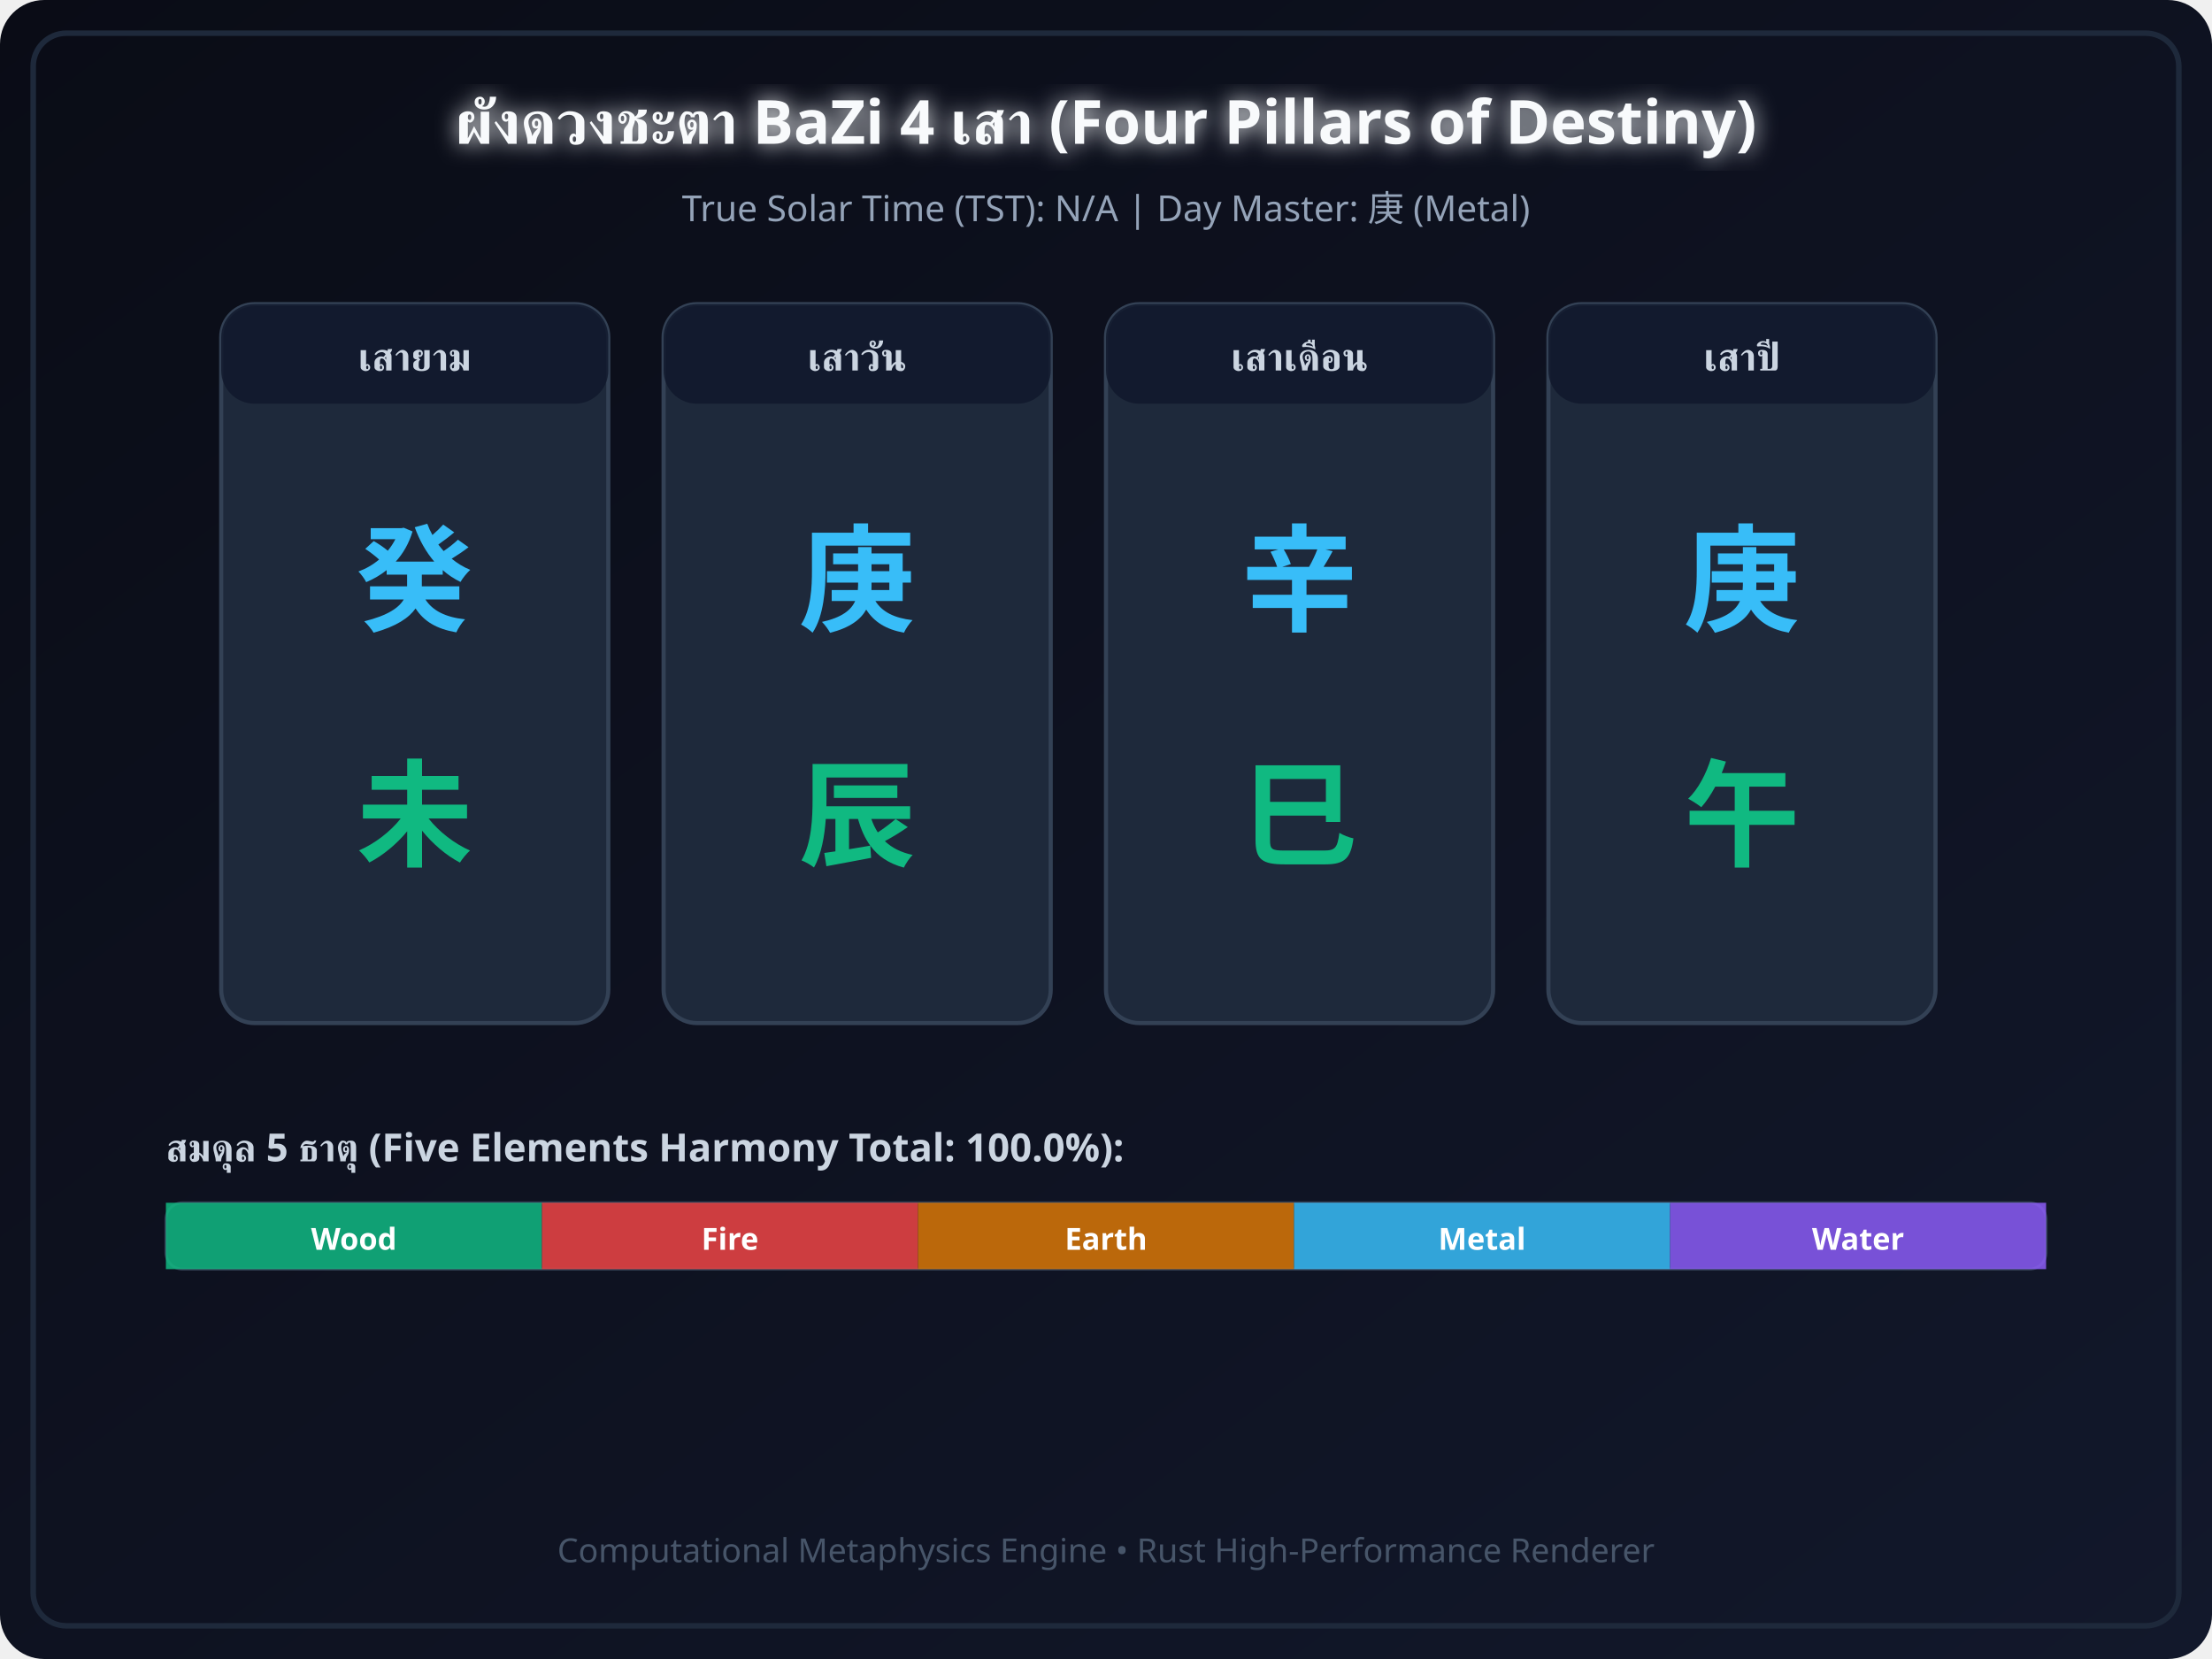
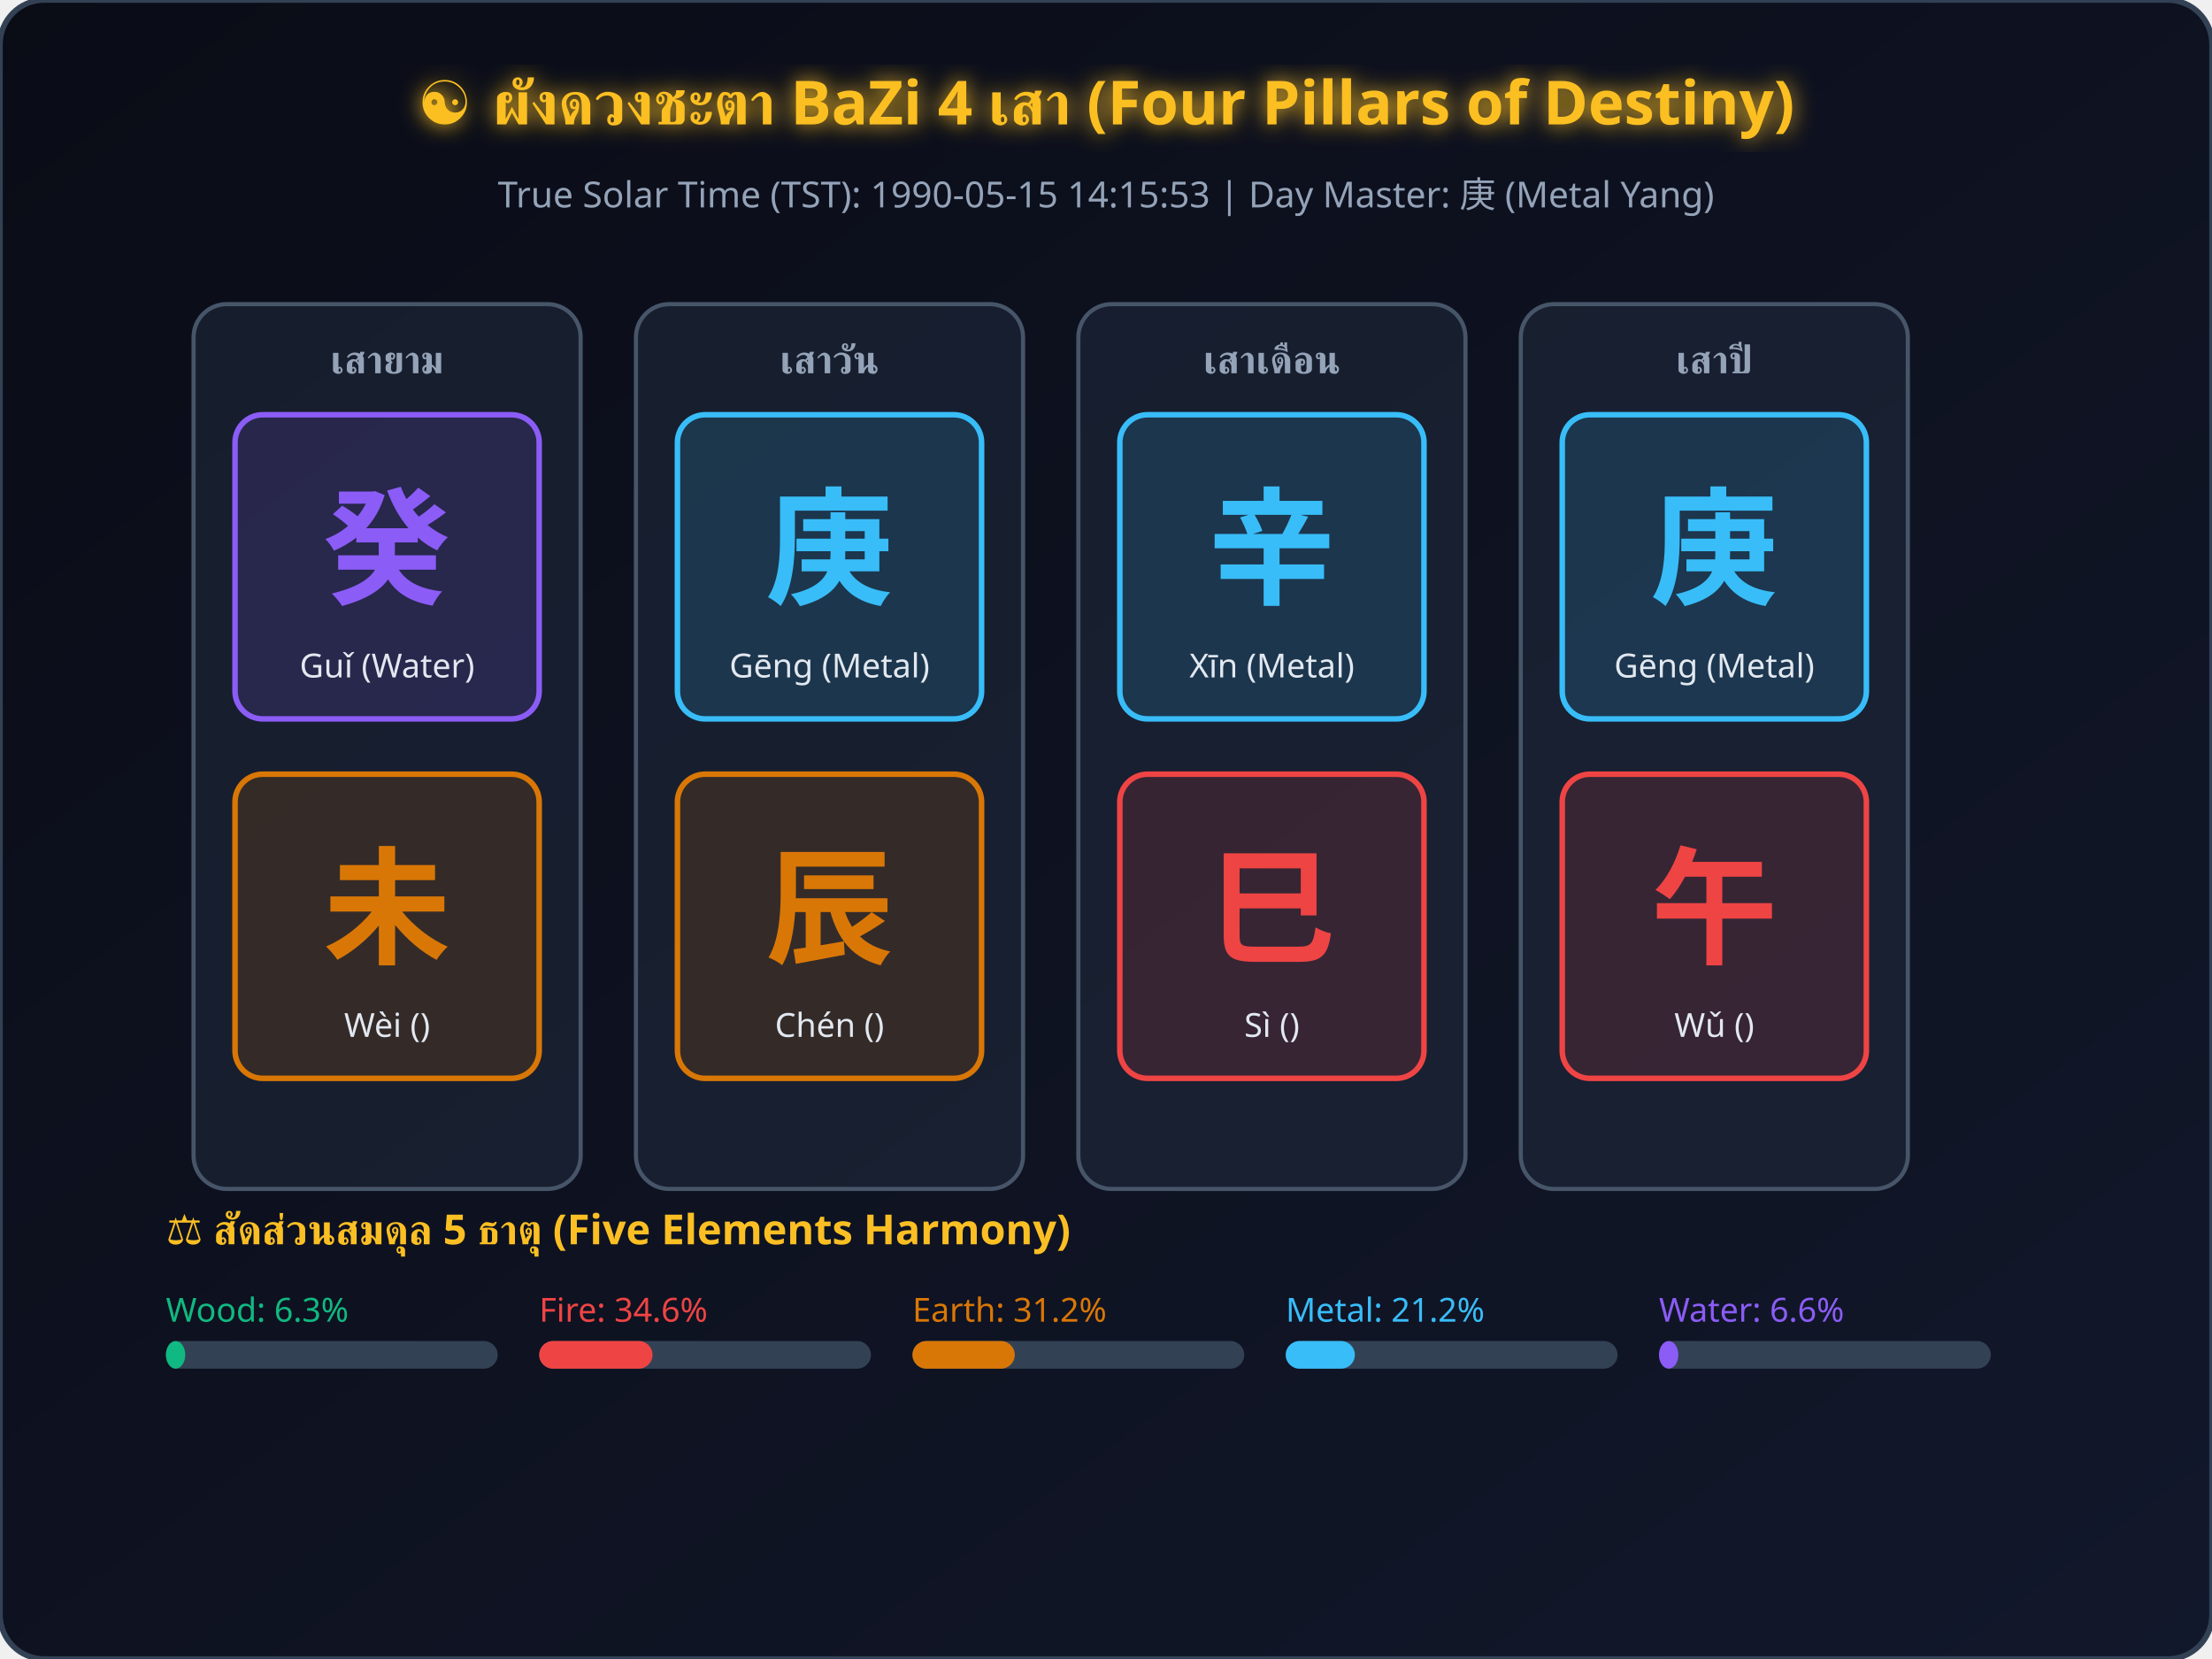
<svg xmlns="http://www.w3.org/2000/svg" viewBox="0 0 800 600" width="100%" height="100%">
  <defs>
    <linearGradient id="bgGrad" x1="0%" y1="0%" x2="100%" y2="100%">
      <stop offset="0%" stop-color="#0a0c16" />
      <stop offset="100%" stop-color="#12182b" />
    </linearGradient>
    <filter id="glow" x="-20%" y="-20%" width="140%" height="140%">
      <feGaussianBlur stdDeviation="4" result="blur" />
      <feComposite in="SourceGraphic" in2="blur" operator="over" />
    </filter>
  </defs>
-   <rect width="800" height="600" fill="url(#bgGrad)" rx="16" />
-   <rect x="12" y="12" width="776" height="576" fill="none" stroke="#1e293b" stroke-width="2" rx="12" />
-   <text x="400" y="52" fill="#f8fafc" font-family="sans-serif" font-size="22" font-weight="bold" text-anchor="middle" filter="url(#glow)">ผังดวงชะตา BaZi 4 เสา (Four Pillars of Destiny)</text>
-   <text x="400" y="80" fill="#94a3b8" font-family="sans-serif" font-size="13" text-anchor="middle">True Solar Time (TST): N/A | Day Master: 庚 (Metal)</text>
-   <g transform="translate(80, 110)">
-     <rect width="140" height="260" fill="#1e293b" rx="12" stroke="#334155" stroke-width="1.5" />
-     <rect width="140" height="36" fill="#0f172a" rx="12" opacity="0.8" />
-     <text x="70" y="24" fill="#cbd5e1" font-family="sans-serif" font-size="14" font-weight="bold" text-anchor="middle">เสายาม</text>
-     <text x="70" y="115" fill="#38bdf8" font-family="sans-serif" font-size="42" font-weight="bold" text-anchor="middle">癸</text>
-     <text x="70" y="200" fill="#10b981" font-family="sans-serif" font-size="42" font-weight="bold" text-anchor="middle">未</text>
+   <rect width="800" height="600" rx="16" fill="url(#bgGrad)" stroke="#334155" stroke-width="2" />
+   <text x="400" y="45" font-family="Prompt, sans-serif" font-size="22" font-weight="bold" fill="#fbbf24" text-anchor="middle" filter="url(#glow)">☯ ผังดวงชะตา BaZi 4 เสา (Four Pillars of Destiny)</text>
+   <text x="400" y="75" font-family="Prompt, sans-serif" font-size="13" fill="#94a3b8" text-anchor="middle">True Solar Time (TST): 1990-05-15 14:15:53 | Day Master: 庚 (Metal Yang)</text>
+   <g transform="translate(60, 100)">
+     <rect x="10" y="10" width="140" height="320" rx="12" fill="#1e293b" fill-opacity="0.6" stroke="#475569" stroke-width="1.5" />
+     <text x="80" y="35" font-family="Prompt, sans-serif" font-size="14" font-weight="bold" fill="#94a3b8" text-anchor="middle">เสายาม</text>
+     <rect x="25" y="50" width="110" height="110" rx="10" fill="#8b5cf6" fill-opacity="0.15" stroke="#8b5cf6" stroke-width="2" />
+     <text x="80" y="115" font-family="sans-serif" font-size="46" font-weight="bold" fill="#8b5cf6" text-anchor="middle">癸</text>
+     <text x="80" y="145" font-family="Prompt, sans-serif" font-size="12" fill="#e2e8f0" text-anchor="middle">Guǐ (Water)</text>
+     <rect x="25" y="180" width="110" height="110" rx="10" fill="#d97706" fill-opacity="0.15" stroke="#d97706" stroke-width="2" />
+     <text x="80" y="245" font-family="sans-serif" font-size="46" font-weight="bold" fill="#d97706" text-anchor="middle">未</text>
+     <text x="80" y="275" font-family="Prompt, sans-serif" font-size="12" fill="#e2e8f0" text-anchor="middle">Wèi ()</text>
+     <rect x="170" y="10" width="140" height="320" rx="12" fill="#1e293b" fill-opacity="0.6" stroke="#475569" stroke-width="1.5" />
+     <text x="240" y="35" font-family="Prompt, sans-serif" font-size="14" font-weight="bold" fill="#94a3b8" text-anchor="middle">เสาวัน</text>
+     <rect x="185" y="50" width="110" height="110" rx="10" fill="#38bdf8" fill-opacity="0.15" stroke="#38bdf8" stroke-width="2" />
+     <text x="240" y="115" font-family="sans-serif" font-size="46" font-weight="bold" fill="#38bdf8" text-anchor="middle">庚</text>
+     <text x="240" y="145" font-family="Prompt, sans-serif" font-size="12" fill="#e2e8f0" text-anchor="middle">Gēng (Metal)</text>
+     <rect x="185" y="180" width="110" height="110" rx="10" fill="#d97706" fill-opacity="0.15" stroke="#d97706" stroke-width="2" />
+     <text x="240" y="245" font-family="sans-serif" font-size="46" font-weight="bold" fill="#d97706" text-anchor="middle">辰</text>
+     <text x="240" y="275" font-family="Prompt, sans-serif" font-size="12" fill="#e2e8f0" text-anchor="middle">Chén ()</text>
+     <rect x="330" y="10" width="140" height="320" rx="12" fill="#1e293b" fill-opacity="0.6" stroke="#475569" stroke-width="1.5" />
+     <text x="400" y="35" font-family="Prompt, sans-serif" font-size="14" font-weight="bold" fill="#94a3b8" text-anchor="middle">เสาเดือน</text>
+     <rect x="345" y="50" width="110" height="110" rx="10" fill="#38bdf8" fill-opacity="0.15" stroke="#38bdf8" stroke-width="2" />
+     <text x="400" y="115" font-family="sans-serif" font-size="46" font-weight="bold" fill="#38bdf8" text-anchor="middle">辛</text>
+     <text x="400" y="145" font-family="Prompt, sans-serif" font-size="12" fill="#e2e8f0" text-anchor="middle">Xīn (Metal)</text>
+     <rect x="345" y="180" width="110" height="110" rx="10" fill="#ef4444" fill-opacity="0.15" stroke="#ef4444" stroke-width="2" />
+     <text x="400" y="245" font-family="sans-serif" font-size="46" font-weight="bold" fill="#ef4444" text-anchor="middle">巳</text>
+     <text x="400" y="275" font-family="Prompt, sans-serif" font-size="12" fill="#e2e8f0" text-anchor="middle">Sì ()</text>
+     <rect x="490" y="10" width="140" height="320" rx="12" fill="#1e293b" fill-opacity="0.6" stroke="#475569" stroke-width="1.5" />
+     <text x="560" y="35" font-family="Prompt, sans-serif" font-size="14" font-weight="bold" fill="#94a3b8" text-anchor="middle">เสาปี</text>
+     <rect x="505" y="50" width="110" height="110" rx="10" fill="#38bdf8" fill-opacity="0.15" stroke="#38bdf8" stroke-width="2" />
+     <text x="560" y="115" font-family="sans-serif" font-size="46" font-weight="bold" fill="#38bdf8" text-anchor="middle">庚</text>
+     <text x="560" y="145" font-family="Prompt, sans-serif" font-size="12" fill="#e2e8f0" text-anchor="middle">Gēng (Metal)</text>
+     <rect x="505" y="180" width="110" height="110" rx="10" fill="#ef4444" fill-opacity="0.15" stroke="#ef4444" stroke-width="2" />
+     <text x="560" y="245" font-family="sans-serif" font-size="46" font-weight="bold" fill="#ef4444" text-anchor="middle">午</text>
+     <text x="560" y="275" font-family="Prompt, sans-serif" font-size="12" fill="#e2e8f0" text-anchor="middle">Wǔ ()</text>
  </g>
-   <g transform="translate(240, 110)">
-     <rect width="140" height="260" fill="#1e293b" rx="12" stroke="#334155" stroke-width="1.5" />
-     <rect width="140" height="36" fill="#0f172a" rx="12" opacity="0.8" />
-     <text x="70" y="24" fill="#cbd5e1" font-family="sans-serif" font-size="14" font-weight="bold" text-anchor="middle">เสาวัน</text>
-     <text x="70" y="115" fill="#38bdf8" font-family="sans-serif" font-size="42" font-weight="bold" text-anchor="middle">庚</text>
-     <text x="70" y="200" fill="#10b981" font-family="sans-serif" font-size="42" font-weight="bold" text-anchor="middle">辰</text>
+   <g transform="translate(60, 450)">
+     <text x="0" y="0" font-family="Prompt, sans-serif" font-size="15" font-weight="bold" fill="#fbbf24">⚖️ สัดส่วนสมดุล 5 ธาตุ (Five Elements Harmony)</text>
+     <text x="0" y="28" font-family="Prompt, sans-serif" font-size="12" fill="#10b981">Wood: 6.3%</text>
+     <rect x="0" y="35" width="120" height="10" rx="5" fill="#334155" />
+     <rect x="0" y="35" width="7" height="10" rx="5" fill="#10b981" />
+     <text x="135" y="28" font-family="Prompt, sans-serif" font-size="12" fill="#ef4444">Fire: 34.6%</text>
+     <rect x="135" y="35" width="120" height="10" rx="5" fill="#334155" />
+     <rect x="135" y="35" width="41" height="10" rx="5" fill="#ef4444" />
+     <text x="270" y="28" font-family="Prompt, sans-serif" font-size="12" fill="#d97706">Earth: 31.2%</text>
+     <rect x="270" y="35" width="120" height="10" rx="5" fill="#334155" />
+     <rect x="270" y="35" width="37" height="10" rx="5" fill="#d97706" />
+     <text x="405" y="28" font-family="Prompt, sans-serif" font-size="12" fill="#38bdf8">Metal: 21.2%</text>
+     <rect x="405" y="35" width="120" height="10" rx="5" fill="#334155" />
+     <rect x="405" y="35" width="25" height="10" rx="5" fill="#38bdf8" />
+     <text x="540" y="28" font-family="Prompt, sans-serif" font-size="12" fill="#8b5cf6">Water: 6.6%</text>
+     <rect x="540" y="35" width="120" height="10" rx="5" fill="#334155" />
+     <rect x="540" y="35" width="7" height="10" rx="5" fill="#8b5cf6" />
  </g>
-   <g transform="translate(400, 110)">
-     <rect width="140" height="260" fill="#1e293b" rx="12" stroke="#334155" stroke-width="1.5" />
-     <rect width="140" height="36" fill="#0f172a" rx="12" opacity="0.8" />
-     <text x="70" y="24" fill="#cbd5e1" font-family="sans-serif" font-size="14" font-weight="bold" text-anchor="middle">เสาเดือน</text>
-     <text x="70" y="115" fill="#38bdf8" font-family="sans-serif" font-size="42" font-weight="bold" text-anchor="middle">辛</text>
-     <text x="70" y="200" fill="#10b981" font-family="sans-serif" font-size="42" font-weight="bold" text-anchor="middle">巳</text>
-   </g>
-   <g transform="translate(560, 110)">
-     <rect width="140" height="260" fill="#1e293b" rx="12" stroke="#334155" stroke-width="1.5" />
-     <rect width="140" height="36" fill="#0f172a" rx="12" opacity="0.8" />
-     <text x="70" y="24" fill="#cbd5e1" font-family="sans-serif" font-size="14" font-weight="bold" text-anchor="middle">เสาปี</text>
-     <text x="70" y="115" fill="#38bdf8" font-family="sans-serif" font-size="42" font-weight="bold" text-anchor="middle">庚</text>
-     <text x="70" y="200" fill="#10b981" font-family="sans-serif" font-size="42" font-weight="bold" text-anchor="middle">午</text>
-   </g>
-   <g transform="translate(60, 420)">
-     <text x="0" y="0" fill="#cbd5e1" font-family="sans-serif" font-size="14" font-weight="bold">สมดุล 5 ธาตุ (Five Elements Harmony Total: 100.0%):</text>
-     <rect x="0" y="15" width="680" height="24" fill="#0f172a" rx="6" stroke="#334155" />
-     <rect x="0.0" y="15" width="136.0" height="24" fill="#10b981" opacity="0.85" />
-     <text x="68.0" y="32" fill="#ffffff" font-family="sans-serif" font-size="11" font-weight="bold" text-anchor="middle">Wood</text>
-     <rect x="136.0" y="15" width="136.0" height="24" fill="#ef4444" opacity="0.85" />
-     <text x="204.0" y="32" fill="#ffffff" font-family="sans-serif" font-size="11" font-weight="bold" text-anchor="middle">Fire</text>
-     <rect x="272.0" y="15" width="136.0" height="24" fill="#d97706" opacity="0.85" />
-     <text x="340.0" y="32" fill="#ffffff" font-family="sans-serif" font-size="11" font-weight="bold" text-anchor="middle">Earth</text>
-     <rect x="408.0" y="15" width="136.0" height="24" fill="#38bdf8" opacity="0.85" />
-     <text x="476.0" y="32" fill="#ffffff" font-family="sans-serif" font-size="11" font-weight="bold" text-anchor="middle">Metal</text>
-     <rect x="544.0" y="15" width="136.0" height="24" fill="#8b5cf6" opacity="0.85" />
-     <text x="612.0" y="32" fill="#ffffff" font-family="sans-serif" font-size="11" font-weight="bold" text-anchor="middle">Water</text>
-   </g>
-   <text x="400" y="565" fill="#475569" font-family="sans-serif" font-size="12" text-anchor="middle">Computational Metaphysics Engine • Rust High-Performance Renderer</text>
</svg>
